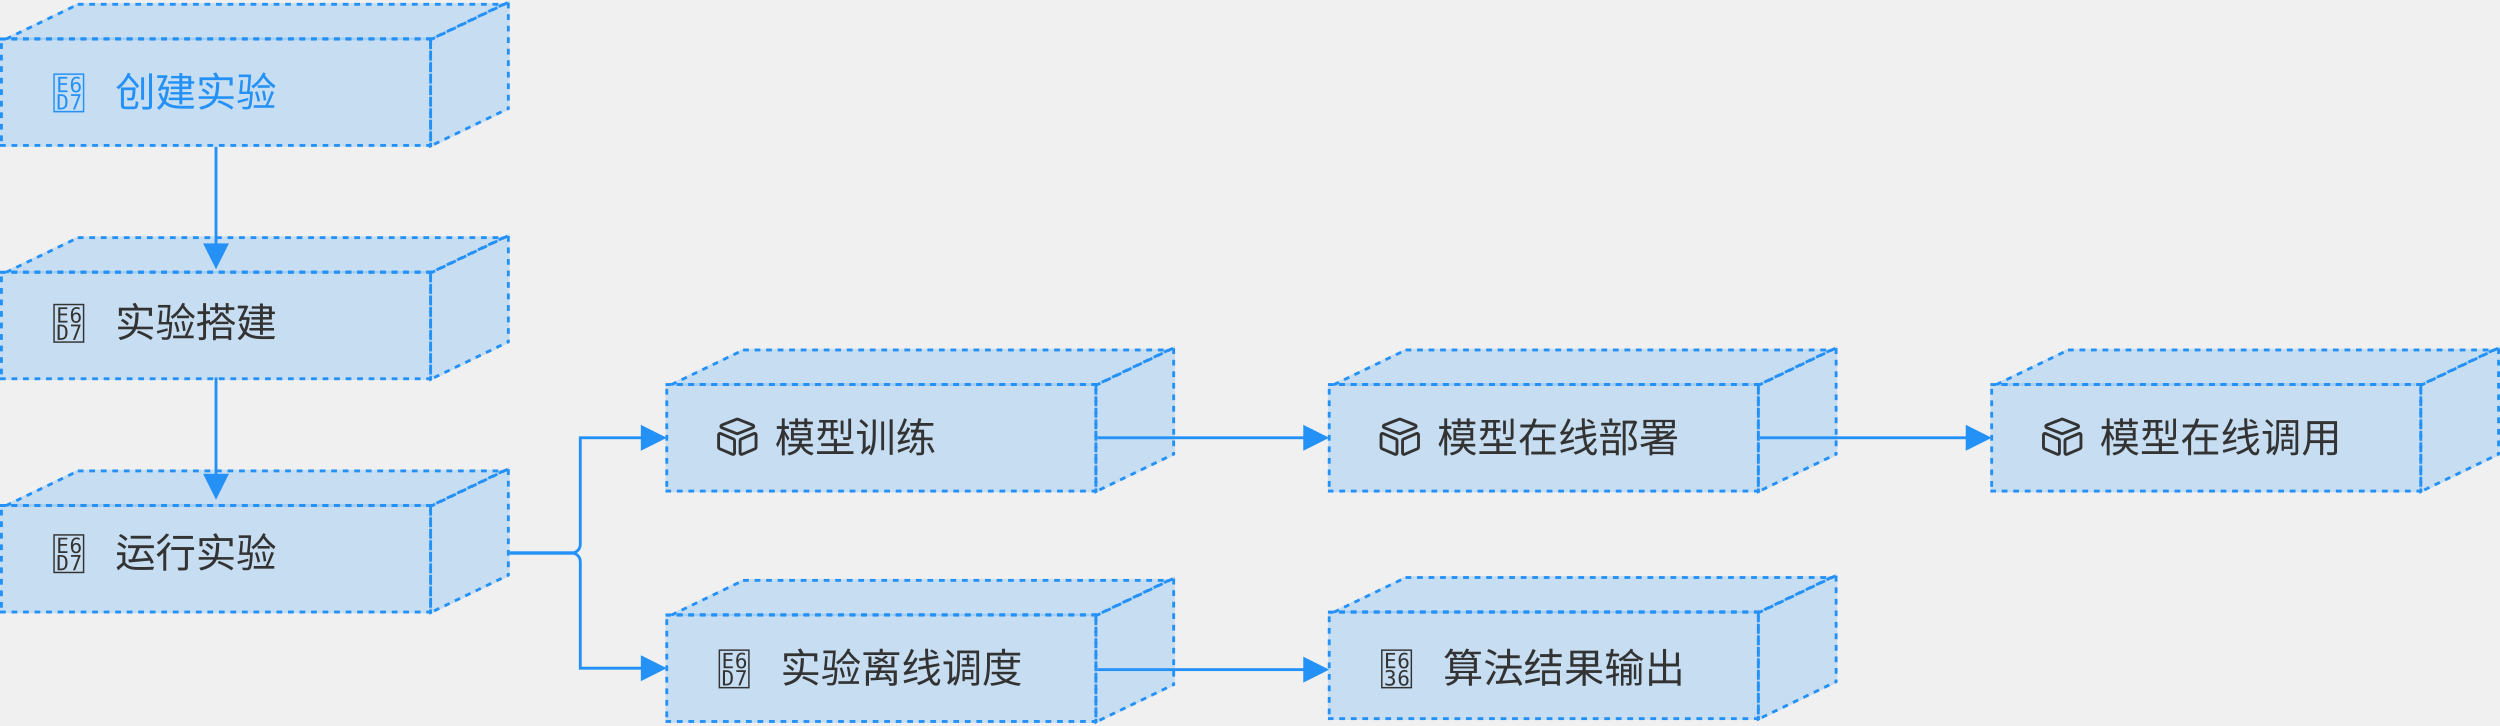
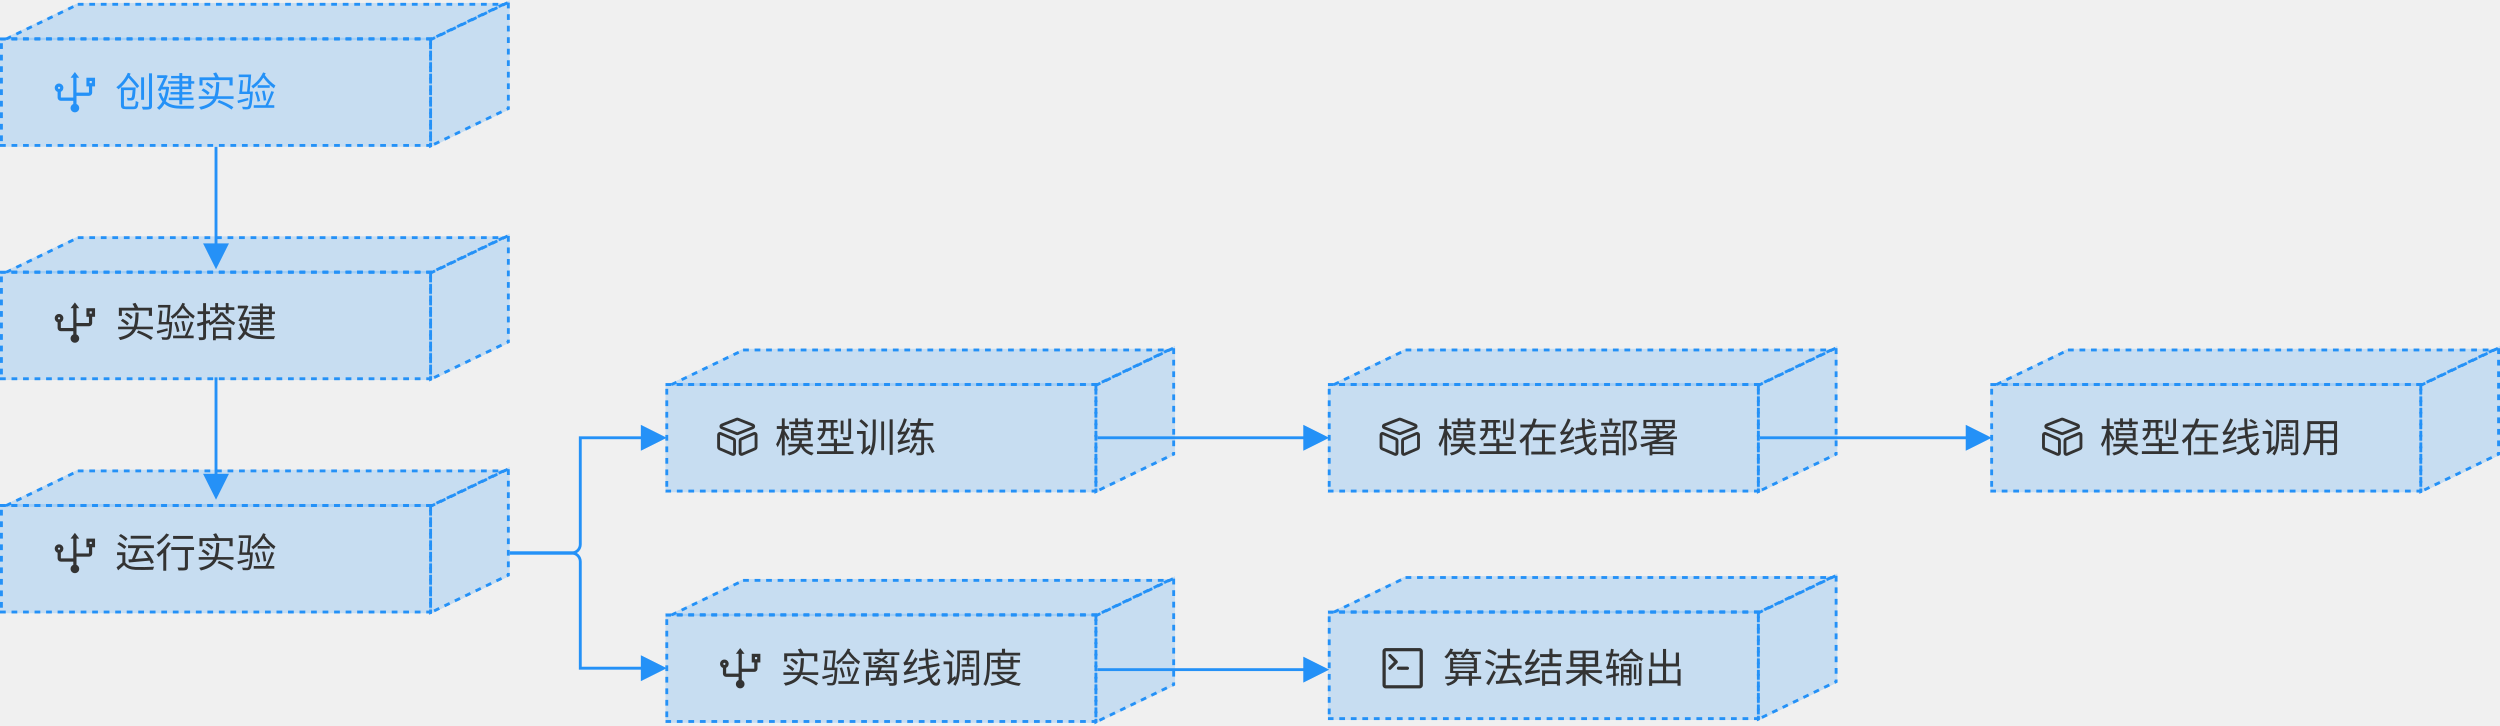
<svg xmlns="http://www.w3.org/2000/svg" xmlns:xlink="http://www.w3.org/1999/xlink" width="868px" height="252px" viewBox="0 0 868 252" version="1.1">
  <defs>
    <rect id="path-1" x="0" y="13" width="150" height="38" />
    <mask id="mask-2" maskContentUnits="userSpaceOnUse" maskUnits="objectBoundingBox" x="0" y="0" width="150" height="38" fill="white">
      <use xlink:href="#path-1" />
    </mask>
    <polygon id="path-3" points="149 13.477 177 -2.84217094e-14 177 38 149 51.477" />
    <mask id="mask-4" maskContentUnits="userSpaceOnUse" maskUnits="objectBoundingBox" x="0" y="0" width="28" height="51.477" fill="white">
      <use xlink:href="#path-3" />
    </mask>
    <polygon id="path-5" points="27 1 177 1 150 14 0 14" />
    <mask id="mask-6" maskContentUnits="userSpaceOnUse" maskUnits="objectBoundingBox" x="0" y="0" width="177" height="13" fill="white">
      <use xlink:href="#path-5" />
    </mask>
    <rect id="path-7" x="0" y="13" width="150" height="38" />
    <mask id="mask-8" maskContentUnits="userSpaceOnUse" maskUnits="objectBoundingBox" x="0" y="0" width="150" height="38" fill="white">
      <use xlink:href="#path-7" />
    </mask>
    <polygon id="path-9" points="149 13.477 177 -2.84217094e-14 177 38 149 51.477" />
    <mask id="mask-10" maskContentUnits="userSpaceOnUse" maskUnits="objectBoundingBox" x="0" y="0" width="28" height="51.477" fill="white">
      <use xlink:href="#path-9" />
    </mask>
    <polygon id="path-11" points="27 1 177 1 150 14 0 14" />
    <mask id="mask-12" maskContentUnits="userSpaceOnUse" maskUnits="objectBoundingBox" x="0" y="0" width="177" height="13" fill="white">
      <use xlink:href="#path-11" />
    </mask>
    <rect id="path-13" x="0" y="13" width="150" height="38" />
    <mask id="mask-14" maskContentUnits="userSpaceOnUse" maskUnits="objectBoundingBox" x="0" y="0" width="150" height="38" fill="white">
      <use xlink:href="#path-13" />
    </mask>
    <polygon id="path-15" points="149 13.477 177 -2.84217094e-14 177 38 149 51.477" />
    <mask id="mask-16" maskContentUnits="userSpaceOnUse" maskUnits="objectBoundingBox" x="0" y="0" width="28" height="51.477" fill="white">
      <use xlink:href="#path-15" />
    </mask>
    <polygon id="path-17" points="27 1 177 1 150 14 0 14" />
    <mask id="mask-18" maskContentUnits="userSpaceOnUse" maskUnits="objectBoundingBox" x="0" y="0" width="177" height="13" fill="white">
      <use xlink:href="#path-17" />
    </mask>
    <rect id="path-19" x="0" y="13" width="150" height="38" />
    <mask id="mask-20" maskContentUnits="userSpaceOnUse" maskUnits="objectBoundingBox" x="0" y="0" width="150" height="38" fill="white">
      <use xlink:href="#path-19" />
    </mask>
    <polygon id="path-21" points="149 13.477 177 -2.84217094e-14 177 38 149 51.477" />
    <mask id="mask-22" maskContentUnits="userSpaceOnUse" maskUnits="objectBoundingBox" x="0" y="0" width="28" height="51.477" fill="white">
      <use xlink:href="#path-21" />
    </mask>
    <polygon id="path-23" points="27 1 177 1 150 14 0 14" />
    <mask id="mask-24" maskContentUnits="userSpaceOnUse" maskUnits="objectBoundingBox" x="0" y="0" width="177" height="13" fill="white">
      <use xlink:href="#path-23" />
    </mask>
    <rect id="path-25" x="0" y="13" width="150" height="38" />
    <mask id="mask-26" maskContentUnits="userSpaceOnUse" maskUnits="objectBoundingBox" x="0" y="0" width="150" height="38" fill="white">
      <use xlink:href="#path-25" />
    </mask>
    <polygon id="path-27" points="149 13.477 177 -2.84217094e-14 177 38 149 51.477" />
    <mask id="mask-28" maskContentUnits="userSpaceOnUse" maskUnits="objectBoundingBox" x="0" y="0" width="28" height="51.477" fill="white">
      <use xlink:href="#path-27" />
    </mask>
    <polygon id="path-29" points="27 1 177 1 150 14 0 14" />
    <mask id="mask-30" maskContentUnits="userSpaceOnUse" maskUnits="objectBoundingBox" x="0" y="0" width="177" height="13" fill="white">
      <use xlink:href="#path-29" />
    </mask>
    <rect id="path-31" x="0" y="13" width="150" height="38" />
    <mask id="mask-32" maskContentUnits="userSpaceOnUse" maskUnits="objectBoundingBox" x="0" y="0" width="150" height="38" fill="white">
      <use xlink:href="#path-31" />
    </mask>
    <polygon id="path-33" points="149 13.477 177 -2.84217094e-14 177 38 149 51.477" />
    <mask id="mask-34" maskContentUnits="userSpaceOnUse" maskUnits="objectBoundingBox" x="0" y="0" width="28" height="51.477" fill="white">
      <use xlink:href="#path-33" />
    </mask>
    <polygon id="path-35" points="27 1 177 1 150 14 0 14" />
    <mask id="mask-36" maskContentUnits="userSpaceOnUse" maskUnits="objectBoundingBox" x="0" y="0" width="177" height="13" fill="white">
      <use xlink:href="#path-35" />
    </mask>
    <rect id="path-37" x="0" y="13" width="150" height="38" />
    <mask id="mask-38" maskContentUnits="userSpaceOnUse" maskUnits="objectBoundingBox" x="0" y="0" width="150" height="38" fill="white">
      <use xlink:href="#path-37" />
    </mask>
    <polygon id="path-39" points="149 13.477 177 -2.84217094e-14 177 38 149 51.477" />
    <mask id="mask-40" maskContentUnits="userSpaceOnUse" maskUnits="objectBoundingBox" x="0" y="0" width="28" height="51.477" fill="white">
      <use xlink:href="#path-39" />
    </mask>
    <polygon id="path-41" points="27 1 177 1 150 14 0 14" />
    <mask id="mask-42" maskContentUnits="userSpaceOnUse" maskUnits="objectBoundingBox" x="0" y="0" width="177" height="13" fill="white">
      <use xlink:href="#path-41" />
    </mask>
    <rect id="path-43" x="0" y="13" width="150" height="38" />
    <mask id="mask-44" maskContentUnits="userSpaceOnUse" maskUnits="objectBoundingBox" x="0" y="0" width="150" height="38" fill="white">
      <use xlink:href="#path-43" />
    </mask>
    <polygon id="path-45" points="149 13.477 177 -2.84217094e-14 177 38 149 51.477" />
    <mask id="mask-46" maskContentUnits="userSpaceOnUse" maskUnits="objectBoundingBox" x="0" y="0" width="28" height="51.477" fill="white">
      <use xlink:href="#path-45" />
    </mask>
    <polygon id="path-47" points="27 1 177 1 150 14 0 14" />
    <mask id="mask-48" maskContentUnits="userSpaceOnUse" maskUnits="objectBoundingBox" x="0" y="0" width="177" height="13" fill="white">
      <use xlink:href="#path-47" />
    </mask>
  </defs>
  <g id="1.0" stroke="none" stroke-width="1" fill="none" fill-rule="evenodd">
-     <g id="算法实验-实验开发介绍页" transform="translate(-391, -384)">
-       <g id="介绍图" transform="translate(290, 245)">
-         <g id="流程图" transform="translate(101, 139)">
-           <g id="分组" transform="translate(0, 81)" fill="#2491F7" fill-opacity="0.2" stroke="#2491F7" stroke-dasharray="2" stroke-width="2">
-             <use id="矩形" mask="url(#mask-2)" xlink:href="#path-1" />
-             <use id="矩形" mask="url(#mask-4)" xlink:href="#path-3" />
-             <use id="矩形" mask="url(#mask-6)" xlink:href="#path-5" />
-           </g>
-           <g id="分组" fill="#2491F7" fill-opacity="0.2" stroke="#2491F7" stroke-dasharray="2" stroke-width="2">
-             <use id="矩形" mask="url(#mask-8)" xlink:href="#path-7" />
-             <use id="矩形" mask="url(#mask-10)" xlink:href="#path-9" />
-             <use id="矩形" mask="url(#mask-12)" xlink:href="#path-11" />
-           </g>
-           <g id="分组" transform="translate(0, 162)" fill="#2491F7" fill-opacity="0.2" stroke="#2491F7" stroke-dasharray="2" stroke-width="2">
-             <use id="矩形" mask="url(#mask-14)" xlink:href="#path-13" />
-             <use id="矩形" mask="url(#mask-16)" xlink:href="#path-15" />
-             <use id="矩形" mask="url(#mask-18)" xlink:href="#path-17" />
-           </g>
-           <g id="分组" transform="translate(231, 120)" fill="#2491F7" fill-opacity="0.2" stroke="#2491F7" stroke-dasharray="2" stroke-width="2">
-             <use id="矩形" mask="url(#mask-20)" xlink:href="#path-19" />
-             <use id="矩形" mask="url(#mask-22)" xlink:href="#path-21" />
-             <use id="矩形" mask="url(#mask-24)" xlink:href="#path-23" />
-           </g>
-           <g id="分组" transform="translate(461, 120)" fill="#2491F7" fill-opacity="0.2" stroke="#2491F7" stroke-dasharray="2" stroke-width="2">
-             <use id="矩形" mask="url(#mask-26)" xlink:href="#path-25" />
-             <use id="矩形" mask="url(#mask-28)" xlink:href="#path-27" />
-             <use id="矩形" mask="url(#mask-30)" xlink:href="#path-29" />
-           </g>
-           <g id="分组" transform="translate(461, 199)" fill="#2491F7" fill-opacity="0.2" stroke="#2491F7" stroke-dasharray="2" stroke-width="2">
-             <use id="矩形" mask="url(#mask-32)" xlink:href="#path-31" />
-             <use id="矩形" mask="url(#mask-34)" xlink:href="#path-33" />
-             <use id="矩形" mask="url(#mask-36)" xlink:href="#path-35" />
-           </g>
-           <g id="分组" transform="translate(691, 120)" fill="#2491F7" fill-opacity="0.2" stroke="#2491F7" stroke-dasharray="2" stroke-width="2">
-             <use id="矩形" mask="url(#mask-38)" xlink:href="#path-37" />
-             <use id="矩形" mask="url(#mask-40)" xlink:href="#path-39" />
-             <use id="矩形" mask="url(#mask-42)" xlink:href="#path-41" />
-           </g>
-           <g id="分组" transform="translate(231, 200)" fill="#2491F7" fill-opacity="0.2" stroke="#2491F7" stroke-dasharray="2" stroke-width="2">
-             <use id="矩形" mask="url(#mask-44)" xlink:href="#path-43" />
-             <use id="矩形" mask="url(#mask-46)" xlink:href="#path-45" />
-             <use id="矩形" mask="url(#mask-48)" xlink:href="#path-47" />
-           </g>
-           <text id="创建实验" font-family="PingFangSC-Regular, PingFang SC" font-size="14" font-weight="normal" fill="#2491F7">
-             <tspan x="40" y="37">创建实验</tspan>
-           </text>
-           <text id="实验搭建" font-family="PingFangSC-Regular, PingFang SC" font-size="14" font-weight="normal" fill="#333333">
-             <tspan x="40" y="117">实验搭建</tspan>
-           </text>
-           <text id="运行实验" font-family="PingFangSC-Regular, PingFang SC" font-size="14" font-weight="normal" fill="#333333">
-             <tspan x="40" y="197">运行实验</tspan>
-           </text>
-           <text id="模型训练" font-family="PingFangSC-Regular, PingFang SC" font-size="14" font-weight="normal" fill="#333333">
-             <tspan x="269" y="157">模型训练</tspan>
-           </text>
-           <text id="模型在线部署" font-family="PingFangSC-Regular, PingFang SC" font-size="14" font-weight="normal" fill="#333333">
-             <tspan x="499" y="157">模型在线部署</tspan>
-           </text>
-           <text id="模型在线调用" font-family="PingFangSC-Regular, PingFang SC" font-size="14" font-weight="normal" fill="#333333">
-             <tspan x="729" y="157">模型在线调用</tspan>
-           </text>
-           <text id="实验离线调度" font-family="PingFangSC-Regular, PingFang SC" font-size="14" font-weight="normal" fill="#333333">
-             <tspan x="271" y="237">实验离线调度</tspan>
-           </text>
-           <text id="算法结果输出" font-family="PingFangSC-Regular, PingFang SC" font-size="14" font-weight="normal" fill="#333333">
-             <tspan x="501" y="237">算法结果输出</tspan>
-           </text>
-           <text id="usb---anticon" font-family="anticon" font-size="16" font-weight="400" fill="#2491F7">
-             <tspan x="18" y="38"></tspan>
-           </text>
-           <text id="usb---anticon" font-family="anticon" font-size="16" font-weight="400" fill="#333333">
-             <tspan x="18" y="118"></tspan>
-           </text>
-           <text id="usb---anticon" font-family="anticon" font-size="16" font-weight="400" fill="#333333">
-             <tspan x="18" y="198"></tspan>
-           </text>
-           <text id="usb---anticon" font-family="anticon" font-size="16" font-weight="400" fill="#333333">
-             <tspan x="249" y="238"></tspan>
-           </text>
-           <text id="code-o---anticon" font-family="anticon" font-size="16" font-weight="400" fill="#333333">
-             <tspan x="479" y="238"></tspan>
-           </text>
-           <polygon id="路径-9" fill="#2591F7" fill-rule="nonzero" points="74.5 84.5 74.5 51 75.5 51 75.5 84.5 79.5 84.5 75 93.5 70.5 84.5" />
-           <polygon id="路径-9" fill="#2591F7" fill-rule="nonzero" points="74.5 164.5 74.5 131 75.5 131 75.5 164.5 79.5 164.5 75 173.5 70.5 164.5" />
-           <path d="M257.27,152.459 C257.086,152.538 256.967,152.719 256.967,152.919 L256.967,157.276 C256.967,157.344 256.98,157.411 257.007,157.473 C257.116,157.727 257.41,157.845 257.664,157.736 L262.197,155.793 C262.381,155.714 262.5,155.534 262.5,155.334 L262.5,150.976 C262.5,150.908 262.486,150.841 262.46,150.779 C262.351,150.525 262.057,150.408 261.803,150.517 L257.27,152.459 Z M254.73,152.459 L250.197,150.517 C249.943,150.408 249.649,150.525 249.54,150.779 C249.514,150.841 249.5,150.908 249.5,150.976 L249.5,155.334 C249.5,155.534 249.619,155.714 249.803,155.793 L254.336,157.736 C254.59,157.845 254.884,157.727 254.993,157.473 C255.02,157.411 255.033,157.344 255.033,157.276 L255.033,152.919 C255.033,152.719 254.914,152.538 254.73,152.459 Z M256.169,145.54 C256.052,145.493 255.921,145.493 255.803,145.54 L250.615,147.581 C250.486,147.631 250.384,147.734 250.333,147.863 C250.232,148.12 250.358,148.41 250.615,148.511 L255.803,150.552 C255.921,150.598 256.052,150.598 256.169,150.552 L261.357,148.511 C261.487,148.46 261.589,148.358 261.64,148.229 C261.741,147.972 261.614,147.682 261.357,147.581 L256.169,145.54 Z" id="合并形状" stroke="#333333" />
-           <path d="M487.27,152.459 C487.086,152.538 486.967,152.719 486.967,152.919 L486.967,157.276 C486.967,157.344 486.98,157.411 487.007,157.473 C487.116,157.727 487.41,157.845 487.664,157.736 L492.197,155.793 C492.381,155.714 492.5,155.534 492.5,155.334 L492.5,150.976 C492.5,150.908 492.486,150.841 492.46,150.779 C492.351,150.525 492.057,150.408 491.803,150.517 L487.27,152.459 Z M484.73,152.459 L480.197,150.517 C479.943,150.408 479.649,150.525 479.54,150.779 C479.514,150.841 479.5,150.908 479.5,150.976 L479.5,155.334 C479.5,155.534 479.619,155.714 479.803,155.793 L484.336,157.736 C484.59,157.845 484.884,157.727 484.993,157.473 C485.02,157.411 485.033,157.344 485.033,157.276 L485.033,152.919 C485.033,152.719 484.914,152.538 484.73,152.459 Z M486.169,145.54 C486.052,145.493 485.921,145.493 485.803,145.54 L480.615,147.581 C480.486,147.631 480.384,147.734 480.333,147.863 C480.232,148.12 480.358,148.41 480.615,148.511 L485.803,150.552 C485.921,150.598 486.052,150.598 486.169,150.552 L491.357,148.511 C491.487,148.46 491.589,148.358 491.64,148.229 C491.741,147.972 491.614,147.682 491.357,147.581 L486.169,145.54 Z" id="合并形状" stroke="#333333" />
-           <path d="M717.27,152.459 C717.086,152.538 716.967,152.719 716.967,152.919 L716.967,157.276 C716.967,157.344 716.98,157.411 717.007,157.473 C717.116,157.727 717.41,157.845 717.664,157.736 L722.197,155.793 C722.381,155.714 722.5,155.534 722.5,155.334 L722.5,150.976 C722.5,150.908 722.486,150.841 722.46,150.779 C722.351,150.525 722.057,150.408 721.803,150.517 L717.27,152.459 Z M714.73,152.459 L710.197,150.517 C709.943,150.408 709.649,150.525 709.54,150.779 C709.514,150.841 709.5,150.908 709.5,150.976 L709.5,155.334 C709.5,155.534 709.619,155.714 709.803,155.793 L714.336,157.736 C714.59,157.845 714.884,157.727 714.993,157.473 C715.02,157.411 715.033,157.344 715.033,157.276 L715.033,152.919 C715.033,152.719 714.914,152.538 714.73,152.459 Z M716.169,145.54 C716.052,145.493 715.921,145.493 715.803,145.54 L710.615,147.581 C710.486,147.631 710.384,147.734 710.333,147.863 C710.232,148.12 710.358,148.41 710.615,148.511 L715.803,150.552 C715.921,150.598 716.052,150.598 716.169,150.552 L721.357,148.511 C721.487,148.46 721.589,148.358 721.64,148.229 C721.741,147.972 721.614,147.682 721.357,147.581 L716.169,145.54 Z" id="合并形状" stroke="#333333" />
-           <path d="M222.5,152.5 L201.977,152.5 L201.977,189 C201.977,190.933 200.41,192.5 198.477,192.5 L177,192.5 L177,191.5 L198.477,191.5 C199.857,191.5 200.977,190.381 200.977,189 L200.977,151.5 L222.5,151.5 L222.5,147.5 L231.5,152 L222.5,156.5 L222.5,152.5 Z" id="路径-10" fill="#2491F7" fill-rule="nonzero" />
-           <path d="M222.5,196.5 L201.977,196.5 L201.977,233 C201.977,234.933 200.41,236.5 198.477,236.5 L177,236.5 L177,235.5 L198.477,235.5 C199.857,235.5 200.977,234.381 200.977,233 L200.977,195.5 L222.5,195.5 L222.5,191.5 L231.5,196 L222.5,200.5 L222.5,196.5 Z" id="路径-10" fill="#2491F7" fill-rule="nonzero" transform="translate(204.25, 214) scale(1, -1) translate(-204.25, -214) " />
-           <polygon id="路径-11" fill="#2491F7" fill-rule="nonzero" points="452.5 152.5 381 152.5 381 151.5 452.5 151.5 452.5 147.5 461.5 152 452.5 156.5" />
-           <polygon id="路径-11" fill="#2491F7" fill-rule="nonzero" points="682.5 152.5 611 152.5 611 151.5 682.5 151.5 682.5 147.5 691.5 152 682.5 156.5" />
-           <polygon id="路径-11" fill="#2491F7" fill-rule="nonzero" points="452.5 233 381 233 381 232 452.5 232 452.5 228 461.5 232.5 452.5 237" />
-         </g>
+     <g id="流程图02">
+       <g id="分组" transform="translate(0, 81)" fill="#2491F7" fill-opacity="0.2" stroke="#2491F7" stroke-dasharray="2" stroke-width="2">
+         <use id="矩形" mask="url(#mask-2)" xlink:href="#path-1" />
+         <use id="矩形" mask="url(#mask-4)" xlink:href="#path-3" />
+         <use id="矩形" mask="url(#mask-6)" xlink:href="#path-5" />
      </g>
+       <g id="分组" fill="#2491F7" fill-opacity="0.2" stroke="#2491F7" stroke-dasharray="2" stroke-width="2">
+         <use id="矩形" mask="url(#mask-8)" xlink:href="#path-7" />
+         <use id="矩形" mask="url(#mask-10)" xlink:href="#path-9" />
+         <use id="矩形" mask="url(#mask-12)" xlink:href="#path-11" />
+       </g>
+       <g id="分组" transform="translate(0, 162)" fill="#2491F7" fill-opacity="0.2" stroke="#2491F7" stroke-dasharray="2" stroke-width="2">
+         <use id="矩形" mask="url(#mask-14)" xlink:href="#path-13" />
+         <use id="矩形" mask="url(#mask-16)" xlink:href="#path-15" />
+         <use id="矩形" mask="url(#mask-18)" xlink:href="#path-17" />
+       </g>
+       <g id="分组" transform="translate(231, 120)" fill="#2491F7" fill-opacity="0.2" stroke="#2491F7" stroke-dasharray="2" stroke-width="2">
+         <use id="矩形" mask="url(#mask-20)" xlink:href="#path-19" />
+         <use id="矩形" mask="url(#mask-22)" xlink:href="#path-21" />
+         <use id="矩形" mask="url(#mask-24)" xlink:href="#path-23" />
+       </g>
+       <g id="分组" transform="translate(461, 120)" fill="#2491F7" fill-opacity="0.2" stroke="#2491F7" stroke-dasharray="2" stroke-width="2">
+         <use id="矩形" mask="url(#mask-26)" xlink:href="#path-25" />
+         <use id="矩形" mask="url(#mask-28)" xlink:href="#path-27" />
+         <use id="矩形" mask="url(#mask-30)" xlink:href="#path-29" />
+       </g>
+       <g id="分组" transform="translate(461, 199)" fill="#2491F7" fill-opacity="0.2" stroke="#2491F7" stroke-dasharray="2" stroke-width="2">
+         <use id="矩形" mask="url(#mask-32)" xlink:href="#path-31" />
+         <use id="矩形" mask="url(#mask-34)" xlink:href="#path-33" />
+         <use id="矩形" mask="url(#mask-36)" xlink:href="#path-35" />
+       </g>
+       <g id="分组" transform="translate(691, 120)" fill="#2491F7" fill-opacity="0.2" stroke="#2491F7" stroke-dasharray="2" stroke-width="2">
+         <use id="矩形" mask="url(#mask-38)" xlink:href="#path-37" />
+         <use id="矩形" mask="url(#mask-40)" xlink:href="#path-39" />
+         <use id="矩形" mask="url(#mask-42)" xlink:href="#path-41" />
+       </g>
+       <g id="分组" transform="translate(231, 200)" fill="#2491F7" fill-opacity="0.2" stroke="#2491F7" stroke-dasharray="2" stroke-width="2">
+         <use id="矩形" mask="url(#mask-44)" xlink:href="#path-43" />
+         <use id="矩形" mask="url(#mask-46)" xlink:href="#path-45" />
+         <use id="矩形" mask="url(#mask-48)" xlink:href="#path-47" />
+       </g>
+       <text id="创建实验" font-family="PingFangSC-Regular, PingFang SC" font-size="14" font-weight="normal" fill="#2491F7">
+         <tspan x="40" y="37">创建实验</tspan>
+       </text>
+       <text id="实验搭建" font-family="PingFangSC-Regular, PingFang SC" font-size="14" font-weight="normal" fill="#333333">
+         <tspan x="40" y="117">实验搭建</tspan>
+       </text>
+       <text id="运行实验" font-family="PingFangSC-Regular, PingFang SC" font-size="14" font-weight="normal" fill="#333333">
+         <tspan x="40" y="197">运行实验</tspan>
+       </text>
+       <text id="模型训练" font-family="PingFangSC-Regular, PingFang SC" font-size="14" font-weight="normal" fill="#333333">
+         <tspan x="269" y="157">模型训练</tspan>
+       </text>
+       <text id="模型在线部署" font-family="PingFangSC-Regular, PingFang SC" font-size="14" font-weight="normal" fill="#333333">
+         <tspan x="499" y="157">模型在线部署</tspan>
+       </text>
+       <text id="模型在线调用" font-family="PingFangSC-Regular, PingFang SC" font-size="14" font-weight="normal" fill="#333333">
+         <tspan x="729" y="157">模型在线调用</tspan>
+       </text>
+       <text id="实验离线调度" font-family="PingFangSC-Regular, PingFang SC" font-size="14" font-weight="normal" fill="#333333">
+         <tspan x="271" y="237">实验离线调度</tspan>
+       </text>
+       <text id="算法结果输出" font-family="PingFangSC-Regular, PingFang SC" font-size="14" font-weight="normal" fill="#333333">
+         <tspan x="501" y="237">算法结果输出</tspan>
+       </text>
+       <path d="M30,27 L33,27 L33,30 L32,30 L32,32.156 C32,32.469 31.891,32.734 31.672,32.953 C31.453,33.172 31.188,33.281 30.875,33.281 L26.562,33.281 L26.562,36.109 C26.844,36.224 27.07,36.406 27.242,36.656 C27.414,36.906 27.5,37.187 27.5,37.5 C27.5,37.917 27.354,38.271 27.062,38.562 C26.771,38.854 26.417,39 26,39 C25.583,39 25.229,38.854 24.938,38.562 C24.646,38.271 24.5,37.917 24.5,37.5 C24.5,37.187 24.586,36.906 24.758,36.656 C24.93,36.406 25.156,36.224 25.438,36.109 L25.438,35 L21.125,35 C20.812,35 20.547,34.891 20.328,34.672 C20.109,34.453 20,34.188 20,33.875 L20,31.906 C19.708,31.812 19.469,31.635 19.281,31.375 C19.094,31.115 19,30.823 19,30.5 C19,30.083 19.146,29.729 19.438,29.438 C19.729,29.146 20.083,29 20.5,29 C20.917,29 21.271,29.146 21.562,29.438 C21.854,29.729 22,30.083 22,30.5 C22,30.667 21.969,30.833 21.906,31 C21.771,31.396 21.51,31.682 21.125,31.859 L21.125,33.875 L25.438,33.875 L25.438,27 L24.5,27 L26,25 L27.5,27 L26.562,27 L26.562,32.156 L30.875,32.156 L30.875,30 L30,30 L30,27 Z M20.766,30.766 C20.839,30.693 20.875,30.604 20.875,30.5 C20.875,30.396 20.839,30.307 20.766,30.234 C20.693,30.161 20.604,30.125 20.5,30.125 C20.396,30.125 20.307,30.161 20.234,30.234 C20.161,30.307 20.125,30.396 20.125,30.5 C20.125,30.604 20.161,30.693 20.234,30.766 C20.307,30.839 20.396,30.875 20.5,30.875 C20.604,30.875 20.693,30.839 20.766,30.766 Z M31.875,28.875 L31.875,28.125 L31.125,28.125 L31.125,28.875 L31.875,28.875 Z" id="" fill="#2491F7" fill-rule="nonzero" />
+       <path d="M30,107 L33,107 L33,110 L32,110 L32,112.156 C32,112.469 31.891,112.734 31.672,112.953 C31.453,113.172 31.188,113.281 30.875,113.281 L26.562,113.281 L26.562,116.109 C26.844,116.224 27.07,116.406 27.242,116.656 C27.414,116.906 27.5,117.187 27.5,117.5 C27.5,117.917 27.354,118.271 27.062,118.562 C26.771,118.854 26.417,119 26,119 C25.583,119 25.229,118.854 24.938,118.562 C24.646,118.271 24.5,117.917 24.5,117.5 C24.5,117.187 24.586,116.906 24.758,116.656 C24.93,116.406 25.156,116.224 25.438,116.109 L25.438,115 L21.125,115 C20.812,115 20.547,114.891 20.328,114.672 C20.109,114.453 20,114.188 20,113.875 L20,111.906 C19.708,111.812 19.469,111.635 19.281,111.375 C19.094,111.115 19,110.823 19,110.5 C19,110.083 19.146,109.729 19.438,109.438 C19.729,109.146 20.083,109 20.5,109 C20.917,109 21.271,109.146 21.562,109.438 C21.854,109.729 22,110.083 22,110.5 C22,110.667 21.969,110.833 21.906,111 C21.771,111.396 21.51,111.682 21.125,111.859 L21.125,113.875 L25.438,113.875 L25.438,107 L24.5,107 L26,105 L27.5,107 L26.562,107 L26.562,112.156 L30.875,112.156 L30.875,110 L30,110 L30,107 Z M20.766,110.766 C20.839,110.693 20.875,110.604 20.875,110.5 C20.875,110.396 20.839,110.307 20.766,110.234 C20.693,110.161 20.604,110.125 20.5,110.125 C20.396,110.125 20.307,110.161 20.234,110.234 C20.161,110.307 20.125,110.396 20.125,110.5 C20.125,110.604 20.161,110.693 20.234,110.766 C20.307,110.839 20.396,110.875 20.5,110.875 C20.604,110.875 20.693,110.839 20.766,110.766 Z M31.875,108.875 L31.875,108.125 L31.125,108.125 L31.125,108.875 L31.875,108.875 Z" id="" fill="#333333" fill-rule="nonzero" />
+       <path d="M30,187 L33,187 L33,190 L32,190 L32,192.156 C32,192.469 31.891,192.734 31.672,192.953 C31.453,193.172 31.188,193.281 30.875,193.281 L26.562,193.281 L26.562,196.109 C26.844,196.224 27.07,196.406 27.242,196.656 C27.414,196.906 27.5,197.187 27.5,197.5 C27.5,197.917 27.354,198.271 27.062,198.562 C26.771,198.854 26.417,199 26,199 C25.583,199 25.229,198.854 24.938,198.562 C24.646,198.271 24.5,197.917 24.5,197.5 C24.5,197.187 24.586,196.906 24.758,196.656 C24.93,196.406 25.156,196.224 25.438,196.109 L25.438,195 L21.125,195 C20.812,195 20.547,194.891 20.328,194.672 C20.109,194.453 20,194.188 20,193.875 L20,191.906 C19.708,191.812 19.469,191.635 19.281,191.375 C19.094,191.115 19,190.823 19,190.5 C19,190.083 19.146,189.729 19.438,189.438 C19.729,189.146 20.083,189 20.5,189 C20.917,189 21.271,189.146 21.562,189.438 C21.854,189.729 22,190.083 22,190.5 C22,190.667 21.969,190.833 21.906,191 C21.771,191.396 21.51,191.682 21.125,191.859 L21.125,193.875 L25.438,193.875 L25.438,187 L24.5,187 L26,185 L27.5,187 L26.562,187 L26.562,192.156 L30.875,192.156 L30.875,190 L30,190 L30,187 Z M20.766,190.766 C20.839,190.693 20.875,190.604 20.875,190.5 C20.875,190.396 20.839,190.307 20.766,190.234 C20.693,190.161 20.604,190.125 20.5,190.125 C20.396,190.125 20.307,190.161 20.234,190.234 C20.161,190.307 20.125,190.396 20.125,190.5 C20.125,190.604 20.161,190.693 20.234,190.766 C20.307,190.839 20.396,190.875 20.5,190.875 C20.604,190.875 20.693,190.839 20.766,190.766 Z M31.875,188.875 L31.875,188.125 L31.125,188.125 L31.125,188.875 L31.875,188.875 Z" id="" fill="#333333" fill-rule="nonzero" />
+       <path d="M261,227 L264,227 L264,230 L263,230 L263,232.156 C263,232.469 262.891,232.734 262.672,232.953 C262.453,233.172 262.188,233.281 261.875,233.281 L257.562,233.281 L257.562,236.109 C257.844,236.224 258.07,236.406 258.242,236.656 C258.414,236.906 258.5,237.187 258.5,237.5 C258.5,237.917 258.354,238.271 258.062,238.562 C257.771,238.854 257.417,239 257,239 C256.583,239 256.229,238.854 255.938,238.562 C255.646,238.271 255.5,237.917 255.5,237.5 C255.5,237.187 255.586,236.906 255.758,236.656 C255.93,236.406 256.156,236.224 256.438,236.109 L256.438,235 L252.125,235 C251.812,235 251.547,234.891 251.328,234.672 C251.109,234.453 251,234.188 251,233.875 L251,231.906 C250.708,231.812 250.469,231.635 250.281,231.375 C250.094,231.115 250,230.823 250,230.5 C250,230.083 250.146,229.729 250.438,229.438 C250.729,229.146 251.083,229 251.5,229 C251.917,229 252.271,229.146 252.562,229.438 C252.854,229.729 253,230.083 253,230.5 C253,230.667 252.969,230.833 252.906,231 C252.771,231.396 252.51,231.682 252.125,231.859 L252.125,233.875 L256.438,233.875 L256.438,227 L255.5,227 L257,225 L258.5,227 L257.562,227 L257.562,232.156 L261.875,232.156 L261.875,230 L261,230 L261,227 Z M251.766,230.766 C251.839,230.693 251.875,230.604 251.875,230.5 C251.875,230.396 251.839,230.307 251.766,230.234 C251.693,230.161 251.604,230.125 251.5,230.125 C251.396,230.125 251.307,230.161 251.234,230.234 C251.161,230.307 251.125,230.396 251.125,230.5 C251.125,230.604 251.161,230.693 251.234,230.766 C251.307,230.839 251.396,230.875 251.5,230.875 C251.604,230.875 251.693,230.839 251.766,230.766 Z M262.875,228.875 L262.875,228.125 L262.125,228.125 L262.125,228.875 L262.875,228.875 Z" id="" fill="#333333" fill-rule="nonzero" />
+       <path d="M492.875,225 C493.188,225 493.456,225.109 493.68,225.328 C493.904,225.547 494.016,225.812 494.016,226.125 L494.016,237.891 C494.016,238.193 493.904,238.456 493.68,238.68 C493.456,238.904 493.193,239.016 492.891,239.016 L481.125,239.016 C480.812,239.016 480.547,238.904 480.328,238.68 C480.109,238.456 480,238.193 480,237.891 L480,226.125 C480,225.812 480.109,225.547 480.328,225.328 C480.547,225.109 480.812,225 481.125,225 L492.875,225 Z M492.875,237.891 L492.875,226.125 L481.125,226.125 L481.125,237.891 L492.875,237.891 Z M482.016,232.016 C482.016,231.859 482.068,231.724 482.172,231.609 L483.969,229.812 L482.172,227.984 C482.068,227.87 482.016,227.737 482.016,227.586 C482.016,227.435 482.07,227.305 482.18,227.195 C482.289,227.086 482.422,227.031 482.578,227.031 C482.734,227.031 482.865,227.083 482.969,227.188 L485.172,229.406 C485.276,229.521 485.328,229.656 485.328,229.812 C485.328,229.969 485.271,230.099 485.156,230.203 L482.969,232.406 C482.865,232.521 482.734,232.578 482.578,232.578 C482.422,232.578 482.289,232.523 482.18,232.414 C482.07,232.305 482.016,232.172 482.016,232.016 Z M485.141,231.609 C485.255,231.495 485.391,231.438 485.547,231.438 L488.656,231.453 C488.802,231.453 488.932,231.508 489.047,231.617 C489.161,231.727 489.219,231.859 489.219,232.016 C489.219,232.172 489.161,232.305 489.047,232.414 C488.932,232.523 488.802,232.578 488.656,232.578 L488.641,232.578 L485.531,232.562 C485.385,232.562 485.258,232.508 485.148,232.398 C485.039,232.289 484.984,232.156 484.984,232 C484.984,231.844 485.036,231.714 485.141,231.609 Z" id="" fill="#333333" fill-rule="nonzero" />
+       <polygon id="路径-9" fill="#2591F7" fill-rule="nonzero" points="74.5 84.5 74.5 51 75.5 51 75.5 84.5 79.5 84.5 75 93.5 70.5 84.5" />
+       <polygon id="路径-9" fill="#2591F7" fill-rule="nonzero" points="74.5 164.5 74.5 131 75.5 131 75.5 164.5 79.5 164.5 75 173.5 70.5 164.5" />
+       <path d="M257.27,152.459 C257.086,152.538 256.967,152.719 256.967,152.919 L256.967,157.276 C256.967,157.344 256.98,157.411 257.007,157.473 C257.116,157.727 257.41,157.845 257.664,157.736 L262.197,155.793 C262.381,155.714 262.5,155.534 262.5,155.334 L262.5,150.976 C262.5,150.908 262.486,150.841 262.46,150.779 C262.351,150.525 262.057,150.408 261.803,150.517 L257.27,152.459 Z M254.73,152.459 L250.197,150.517 C249.943,150.408 249.649,150.525 249.54,150.779 C249.514,150.841 249.5,150.908 249.5,150.976 L249.5,155.334 C249.5,155.534 249.619,155.714 249.803,155.793 L254.336,157.736 C254.59,157.845 254.884,157.727 254.993,157.473 C255.02,157.411 255.033,157.344 255.033,157.276 L255.033,152.919 C255.033,152.719 254.914,152.538 254.73,152.459 Z M256.169,145.54 C256.052,145.493 255.921,145.493 255.803,145.54 L250.615,147.581 C250.486,147.631 250.384,147.734 250.333,147.863 C250.232,148.12 250.358,148.41 250.615,148.511 L255.803,150.552 C255.921,150.598 256.052,150.598 256.169,150.552 L261.357,148.511 C261.487,148.46 261.589,148.358 261.64,148.229 C261.741,147.972 261.614,147.682 261.357,147.581 L256.169,145.54 Z" id="合并形状" stroke="#333333" />
+       <path d="M487.27,152.459 C487.086,152.538 486.967,152.719 486.967,152.919 L486.967,157.276 C486.967,157.344 486.98,157.411 487.007,157.473 C487.116,157.727 487.41,157.845 487.664,157.736 L492.197,155.793 C492.381,155.714 492.5,155.534 492.5,155.334 L492.5,150.976 C492.5,150.908 492.486,150.841 492.46,150.779 C492.351,150.525 492.057,150.408 491.803,150.517 L487.27,152.459 Z M484.73,152.459 L480.197,150.517 C479.943,150.408 479.649,150.525 479.54,150.779 C479.514,150.841 479.5,150.908 479.5,150.976 L479.5,155.334 C479.5,155.534 479.619,155.714 479.803,155.793 L484.336,157.736 C484.59,157.845 484.884,157.727 484.993,157.473 C485.02,157.411 485.033,157.344 485.033,157.276 L485.033,152.919 C485.033,152.719 484.914,152.538 484.73,152.459 Z M486.169,145.54 C486.052,145.493 485.921,145.493 485.803,145.54 L480.615,147.581 C480.486,147.631 480.384,147.734 480.333,147.863 C480.232,148.12 480.358,148.41 480.615,148.511 L485.803,150.552 C485.921,150.598 486.052,150.598 486.169,150.552 L491.357,148.511 C491.487,148.46 491.589,148.358 491.64,148.229 C491.741,147.972 491.614,147.682 491.357,147.581 L486.169,145.54 Z" id="合并形状" stroke="#333333" />
+       <path d="M717.27,152.459 C717.086,152.538 716.967,152.719 716.967,152.919 L716.967,157.276 C716.967,157.344 716.98,157.411 717.007,157.473 C717.116,157.727 717.41,157.845 717.664,157.736 L722.197,155.793 C722.381,155.714 722.5,155.534 722.5,155.334 L722.5,150.976 C722.5,150.908 722.486,150.841 722.46,150.779 C722.351,150.525 722.057,150.408 721.803,150.517 L717.27,152.459 Z M714.73,152.459 L710.197,150.517 C709.943,150.408 709.649,150.525 709.54,150.779 C709.514,150.841 709.5,150.908 709.5,150.976 L709.5,155.334 C709.5,155.534 709.619,155.714 709.803,155.793 L714.336,157.736 C714.59,157.845 714.884,157.727 714.993,157.473 C715.02,157.411 715.033,157.344 715.033,157.276 L715.033,152.919 C715.033,152.719 714.914,152.538 714.73,152.459 Z M716.169,145.54 C716.052,145.493 715.921,145.493 715.803,145.54 L710.615,147.581 C710.486,147.631 710.384,147.734 710.333,147.863 C710.232,148.12 710.358,148.41 710.615,148.511 L715.803,150.552 C715.921,150.598 716.052,150.598 716.169,150.552 L721.357,148.511 C721.487,148.46 721.589,148.358 721.64,148.229 C721.741,147.972 721.614,147.682 721.357,147.581 L716.169,145.54 Z" id="合并形状" stroke="#333333" />
+       <path d="M222.5,152.5 L201.977,152.5 L201.977,189 C201.977,190.933 200.41,192.5 198.477,192.5 L177,192.5 L177,191.5 L198.477,191.5 C199.857,191.5 200.977,190.381 200.977,189 L200.977,151.5 L222.5,151.5 L222.5,147.5 L231.5,152 L222.5,156.5 L222.5,152.5 Z" id="路径-10" fill="#2491F7" fill-rule="nonzero" />
+       <path d="M222.5,196.5 L201.977,196.5 L201.977,233 C201.977,234.933 200.41,236.5 198.477,236.5 L177,236.5 L177,235.5 L198.477,235.5 C199.857,235.5 200.977,234.381 200.977,233 L200.977,195.5 L222.5,195.5 L222.5,191.5 L231.5,196 L222.5,200.5 L222.5,196.5 Z" id="路径-10" fill="#2491F7" fill-rule="nonzero" transform="translate(204.25, 214) scale(1, -1) translate(-204.25, -214) " />
+       <polygon id="路径-11" fill="#2491F7" fill-rule="nonzero" points="452.5 152.5 381 152.5 381 151.5 452.5 151.5 452.5 147.5 461.5 152 452.5 156.5" />
+       <polygon id="路径-11" fill="#2491F7" fill-rule="nonzero" points="682.5 152.5 611 152.5 611 151.5 682.5 151.5 682.5 147.5 691.5 152 682.5 156.5" />
+       <polygon id="路径-11" fill="#2491F7" fill-rule="nonzero" points="452.5 233 381 233 381 232 452.5 232 452.5 228 461.5 232.5 452.5 237" />
    </g>
  </g>
</svg>
